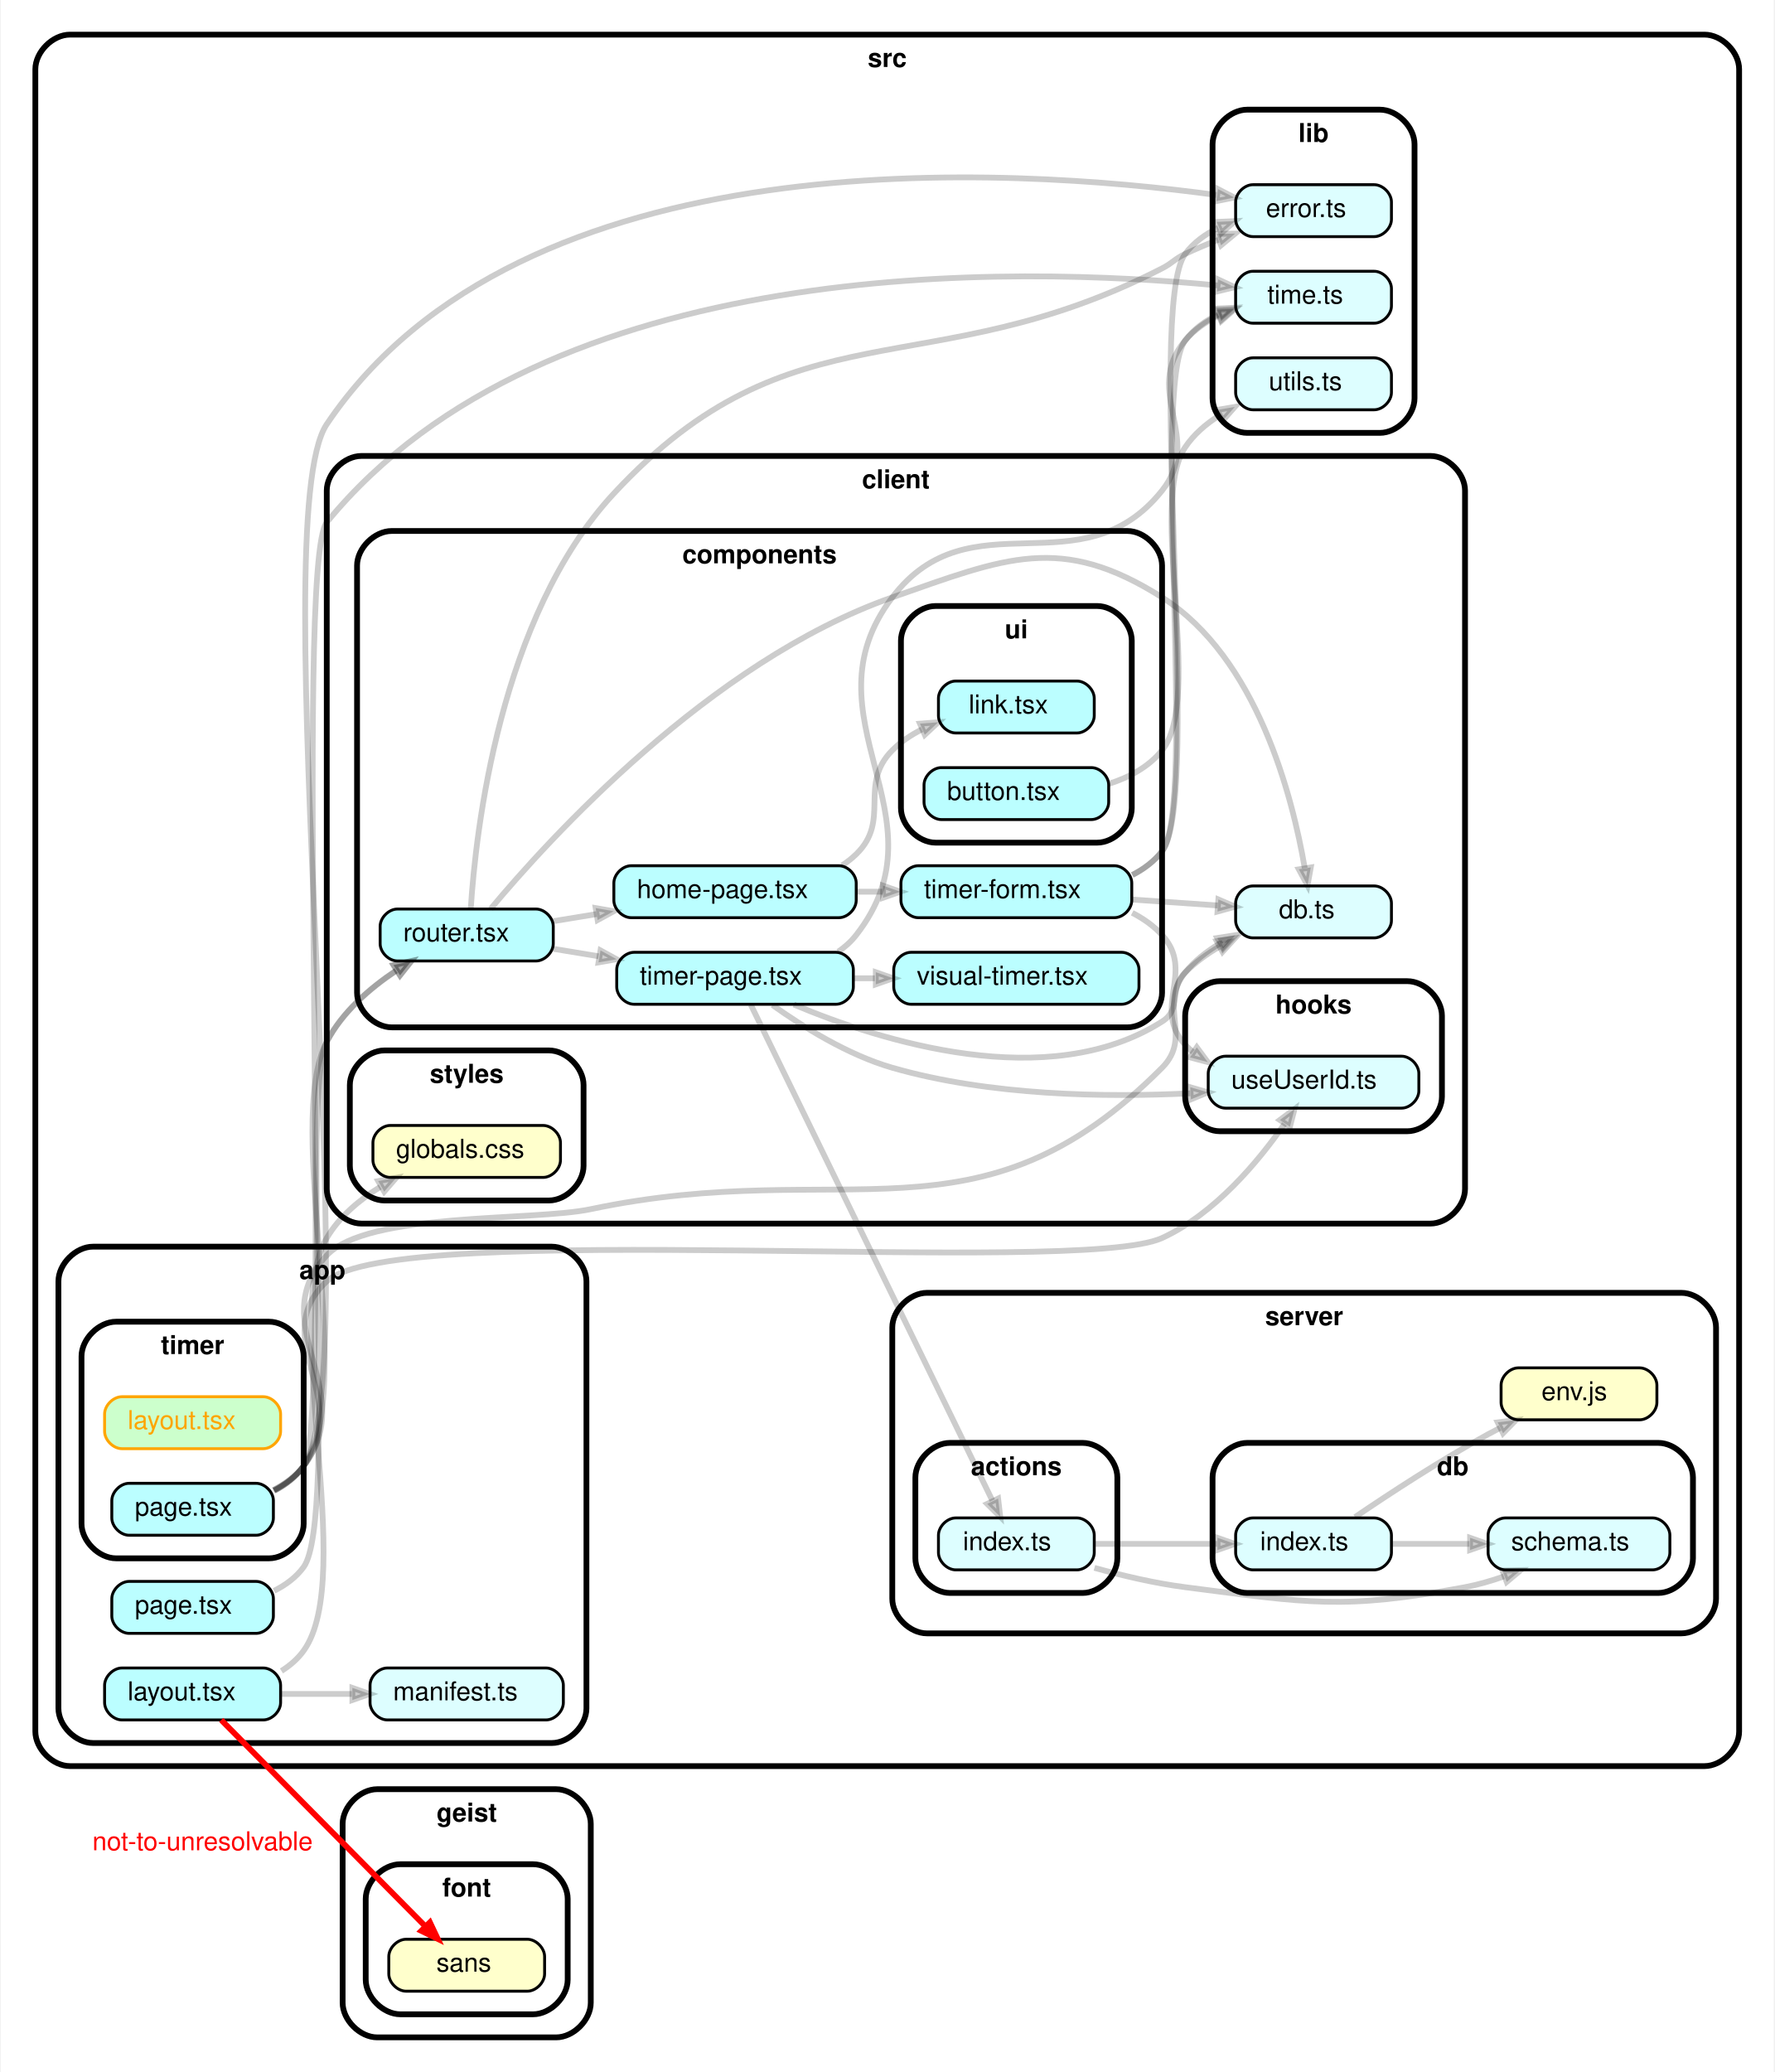
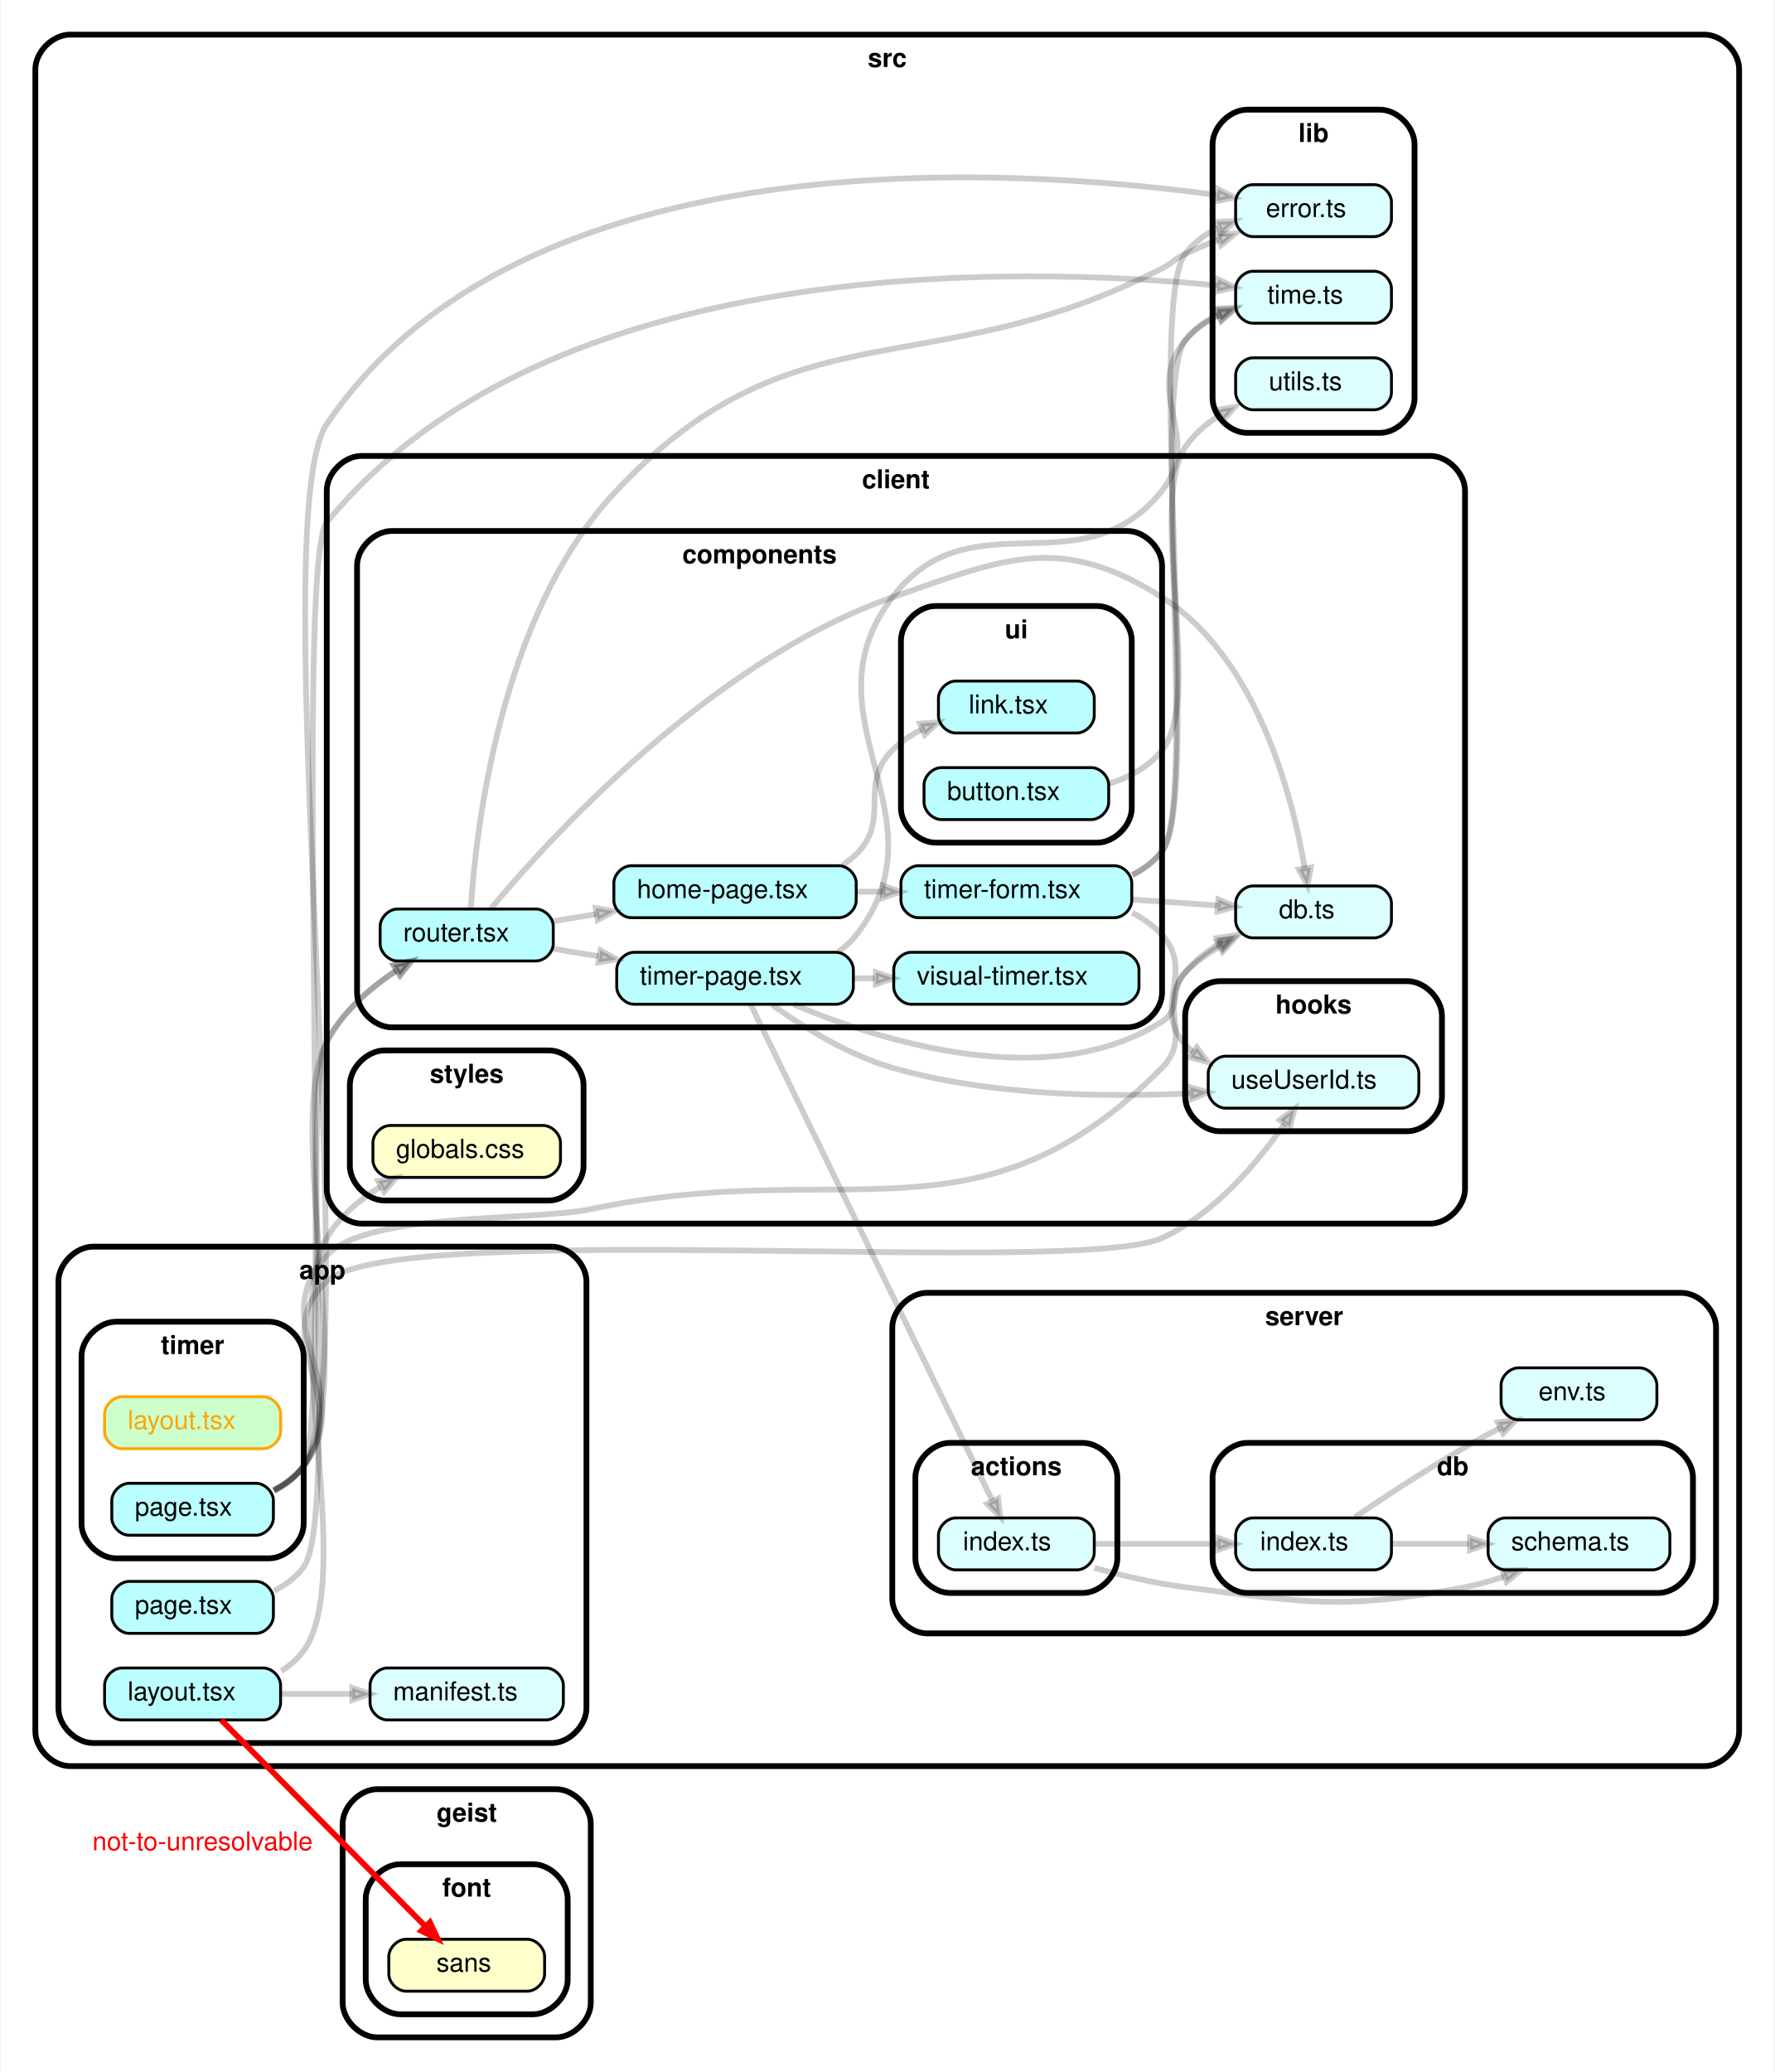
<svg xmlns="http://www.w3.org/2000/svg" xmlns:xlink="http://www.w3.org/1999/xlink" width="615pt" height="718pt" viewBox="0.00 0.00 614.50 718.00">
  <g id="graph0" class="graph" transform="scale(1 1) rotate(0) translate(4 714)">
    <polygon fill="white" stroke="transparent" points="-4,4 -4,-714 610.5,-714 610.5,4 -4,4" />
    <g id="clust1" class="cluster">
      <path fill="#ffffff" stroke="black" stroke-width="2" d="M126.5,-8C126.5,-8 188.5,-8 188.5,-8 194.5,-8 200.5,-14 200.5,-20 200.5,-20 200.5,-82 200.5,-82 200.5,-88 194.5,-94 188.5,-94 188.5,-94 126.5,-94 126.5,-94 120.5,-94 114.5,-88 114.5,-82 114.5,-82 114.5,-20 114.5,-20 114.5,-14 120.5,-8 126.5,-8" />
      <text text-anchor="middle" x="157.5" y="-82.8" font-family="Helvetica,sans-Serif" font-weight="bold" font-size="9.00">geist</text>
    </g>
    <g id="clust2" class="cluster">
      <path fill="#ffffff" stroke="black" stroke-width="2" d="M134.5,-16C134.5,-16 180.5,-16 180.5,-16 186.5,-16 192.5,-22 192.5,-28 192.5,-28 192.5,-56 192.5,-56 192.5,-62 186.5,-68 180.5,-68 180.5,-68 134.5,-68 134.5,-68 128.5,-68 122.5,-62 122.5,-56 122.5,-56 122.5,-28 122.5,-28 122.5,-22 128.5,-16 134.5,-16" />
      <text text-anchor="middle" x="157.5" y="-56.8" font-family="Helvetica,sans-Serif" font-weight="bold" font-size="9.00">font</text>
    </g>
    <g id="clust3" class="cluster">
      <path fill="#ffffff" stroke="black" stroke-width="2" d="M20,-102C20,-102 586.5,-102 586.5,-102 592.5,-102 598.5,-108 598.5,-114 598.5,-114 598.5,-690 598.5,-690 598.5,-696 592.5,-702 586.5,-702 586.5,-702 20,-702 20,-702 14,-702 8,-696 8,-690 8,-690 8,-114 8,-114 8,-108 14,-102 20,-102" />
      <text text-anchor="middle" x="303.25" y="-690.8" font-family="Helvetica,sans-Serif" font-weight="bold" font-size="9.00">src</text>
    </g>
    <g id="clust4" class="cluster">
      <path fill="#ffffff" stroke="black" stroke-width="2" d="M28,-110C28,-110 187,-110 187,-110 193,-110 199,-116 199,-122 199,-122 199,-270 199,-270 199,-276 193,-282 187,-282 187,-282 28,-282 28,-282 22,-282 16,-276 16,-270 16,-270 16,-122 16,-122 16,-116 22,-110 28,-110" />
      <text text-anchor="middle" x="107.5" y="-270.8" font-family="Helvetica,sans-Serif" font-weight="bold" font-size="9.00">app</text>
    </g>
    <g id="clust5" class="cluster">
      <path fill="#ffffff" stroke="black" stroke-width="2" d="M36,-174C36,-174 89,-174 89,-174 95,-174 101,-180 101,-186 101,-186 101,-244 101,-244 101,-250 95,-256 89,-256 89,-256 36,-256 36,-256 30,-256 24,-250 24,-244 24,-244 24,-186 24,-186 24,-180 30,-174 36,-174" />
      <text text-anchor="middle" x="62.5" y="-244.8" font-family="Helvetica,sans-Serif" font-weight="bold" font-size="9.00">timer</text>
    </g>
    <g id="clust6" class="cluster">
      <path fill="#ffffff" stroke="black" stroke-width="2" d="M121,-290C121,-290 491.5,-290 491.5,-290 497.5,-290 503.5,-296 503.5,-302 503.5,-302 503.5,-544 503.5,-544 503.5,-550 497.5,-556 491.5,-556 491.5,-556 121,-556 121,-556 115,-556 109,-550 109,-544 109,-544 109,-302 109,-302 109,-296 115,-290 121,-290" />
      <text text-anchor="middle" x="306.25" y="-544.8" font-family="Helvetica,sans-Serif" font-weight="bold" font-size="9.00">client</text>
    </g>
    <g id="clust7" class="cluster">
      <path fill="#ffffff" stroke="black" stroke-width="2" d="M131.5,-358C131.5,-358 386.5,-358 386.5,-358 392.5,-358 398.5,-364 398.5,-370 398.5,-370 398.5,-518 398.5,-518 398.5,-524 392.5,-530 386.5,-530 386.5,-530 131.5,-530 131.5,-530 125.5,-530 119.5,-524 119.5,-518 119.5,-518 119.5,-370 119.5,-370 119.5,-364 125.5,-358 131.5,-358" />
      <text text-anchor="middle" x="259" y="-518.8" font-family="Helvetica,sans-Serif" font-weight="bold" font-size="9.00">components</text>
    </g>
    <g id="clust8" class="cluster">
      <path fill="#ffffff" stroke="black" stroke-width="2" d="M320,-422C320,-422 376,-422 376,-422 382,-422 388,-428 388,-434 388,-434 388,-492 388,-492 388,-498 382,-504 376,-504 376,-504 320,-504 320,-504 314,-504 308,-498 308,-492 308,-492 308,-434 308,-434 308,-428 314,-422 320,-422" />
      <text text-anchor="middle" x="348" y="-492.8" font-family="Helvetica,sans-Serif" font-weight="bold" font-size="9.00">ui</text>
    </g>
    <g id="clust9" class="cluster">
      <path fill="#ffffff" stroke="black" stroke-width="2" d="M418.5,-322C418.5,-322 483.5,-322 483.5,-322 489.5,-322 495.5,-328 495.5,-334 495.5,-334 495.5,-362 495.5,-362 495.5,-368 489.5,-374 483.5,-374 483.5,-374 418.5,-374 418.5,-374 412.5,-374 406.5,-368 406.5,-362 406.5,-362 406.5,-334 406.5,-334 406.5,-328 412.5,-322 418.5,-322" />
      <text text-anchor="middle" x="451" y="-362.8" font-family="Helvetica,sans-Serif" font-weight="bold" font-size="9.00">hooks</text>
    </g>
    <g id="clust10" class="cluster">
      <path fill="#ffffff" stroke="black" stroke-width="2" d="M129,-298C129,-298 186,-298 186,-298 192,-298 198,-304 198,-310 198,-310 198,-338 198,-338 198,-344 192,-350 186,-350 186,-350 129,-350 129,-350 123,-350 117,-344 117,-338 117,-338 117,-310 117,-310 117,-304 123,-298 129,-298" />
      <text text-anchor="middle" x="157.5" y="-338.8" font-family="Helvetica,sans-Serif" font-weight="bold" font-size="9.00">styles</text>
    </g>
    <g id="clust11" class="cluster">
      <path fill="#ffffff" stroke="black" stroke-width="2" d="M428,-564C428,-564 474,-564 474,-564 480,-564 486,-570 486,-576 486,-576 486,-664 486,-664 486,-670 480,-676 474,-676 474,-676 428,-676 428,-676 422,-676 416,-670 416,-664 416,-664 416,-576 416,-576 416,-570 422,-564 428,-564" />
      <text text-anchor="middle" x="451" y="-664.8" font-family="Helvetica,sans-Serif" font-weight="bold" font-size="9.00">lib</text>
    </g>
    <g id="clust12" class="cluster">
      <path fill="#ffffff" stroke="black" stroke-width="2" d="M317,-148C317,-148 578.5,-148 578.5,-148 584.5,-148 590.5,-154 590.5,-160 590.5,-160 590.5,-254 590.5,-254 590.5,-260 584.5,-266 578.5,-266 578.5,-266 317,-266 317,-266 311,-266 305,-260 305,-254 305,-254 305,-160 305,-160 305,-154 311,-148 317,-148" />
      <text text-anchor="middle" x="447.75" y="-254.8" font-family="Helvetica,sans-Serif" font-weight="bold" font-size="9.00">server</text>
    </g>
    <g id="clust13" class="cluster">
      <path fill="#ffffff" stroke="black" stroke-width="2" d="M325,-162C325,-162 371,-162 371,-162 377,-162 383,-168 383,-174 383,-174 383,-202 383,-202 383,-208 377,-214 371,-214 371,-214 325,-214 325,-214 319,-214 313,-208 313,-202 313,-202 313,-174 313,-174 313,-168 319,-162 325,-162" />
      <text text-anchor="middle" x="348" y="-202.8" font-family="Helvetica,sans-Serif" font-weight="bold" font-size="9.00">actions</text>
    </g>
    <g id="clust14" class="cluster">
      <path fill="#ffffff" stroke="black" stroke-width="2" d="M428,-162C428,-162 570.5,-162 570.5,-162 576.5,-162 582.5,-168 582.5,-174 582.5,-174 582.5,-202 582.5,-202 582.5,-208 576.5,-214 570.5,-214 570.5,-214 428,-214 428,-214 422,-214 416,-208 416,-202 416,-202 416,-174 416,-174 416,-168 422,-162 428,-162" />
      <text text-anchor="middle" x="499.25" y="-202.8" font-family="Helvetica,sans-Serif" font-weight="bold" font-size="9.00">db</text>
    </g>
    <g id="node1" class="node">
      <g id="a_node1">
        <a xlink:title="sans">
          <path fill="#ffffcc" stroke="black" d="M178.5,-42C178.5,-42 136.5,-42 136.5,-42 133.5,-42 130.5,-39 130.5,-36 130.5,-36 130.5,-30 130.5,-30 130.5,-27 133.5,-24 136.5,-24 136.5,-24 178.5,-24 178.5,-24 181.5,-24 184.5,-27 184.5,-30 184.5,-30 184.5,-36 184.5,-36 184.5,-39 181.5,-42 178.5,-42" />
          <text text-anchor="start" x="147" y="-30.8" font-family="Helvetica,sans-Serif" font-size="9.00">sans</text>
        </a>
      </g>
    </g>
    <g id="node2" class="node">
      <g id="a_node2">
        <a xlink:href="src/app/layout.tsx" xlink:title="layout.tsx">
          <path fill="#bbfeff" stroke="black" d="M87,-136C87,-136 38,-136 38,-136 35,-136 32,-133 32,-130 32,-130 32,-124 32,-124 32,-121 35,-118 38,-118 38,-118 87,-118 87,-118 90,-118 93,-121 93,-124 93,-124 93,-130 93,-130 93,-133 90,-136 87,-136" />
          <text text-anchor="start" x="40" y="-124.8" font-family="Helvetica,sans-Serif" font-size="9.00">layout.tsx</text>
        </a>
      </g>
    </g>
    <g id="edge3" class="edge">
      <g id="a_edge3">
        <a xlink:title="not-to-unresolvable">
          <path fill="none" stroke="red" stroke-width="2" d="M72.42,-117.99C88.76,-101.47 123.61,-66.24 142.92,-46.73" />
          <polygon fill="red" stroke="red" stroke-width="2" points="144.75,-47.87 147.47,-42.12 141.76,-44.91 144.75,-47.87" />
        </a>
      </g>
      <text text-anchor="middle" x="65.96" y="-72.84" font-family="Helvetica,sans-Serif" font-size="9.00" fill="red">not-to-unresolvable</text>
    </g>
    <g id="node3" class="node">
      <g id="a_node3">
        <a xlink:href="src/app/manifest.ts" xlink:title="manifest.ts">
          <path fill="#ddfeff" stroke="black" d="M185,-136C185,-136 130,-136 130,-136 127,-136 124,-133 124,-130 124,-130 124,-124 124,-124 124,-121 127,-118 130,-118 130,-118 185,-118 185,-118 188,-118 191,-121 191,-124 191,-124 191,-130 191,-130 191,-133 188,-136 185,-136" />
          <text text-anchor="start" x="132" y="-124.8" font-family="Helvetica,sans-Serif" font-size="9.00">manifest.ts</text>
        </a>
      </g>
    </g>
    <g id="edge1" class="edge">
      <path fill="none" stroke="#000000" stroke-width="2" stroke-opacity="0.2" d="M93.18,-127C100.98,-127 109.5,-127 117.69,-127" />
      <polygon fill="#000000" fill-opacity="0.2" stroke="#000000" stroke-width="2" stroke-opacity="0.2" points="117.88,-129.1 123.88,-127 117.88,-124.9 117.88,-129.1" />
    </g>
    <g id="node4" class="node">
      <g id="a_node4">
        <a xlink:href="src/client/styles/globals.css" xlink:title="globals.css">
          <path fill="#ffffcc" stroke="black" d="M184,-324C184,-324 131,-324 131,-324 128,-324 125,-321 125,-318 125,-318 125,-312 125,-312 125,-309 128,-306 131,-306 131,-306 184,-306 184,-306 187,-306 190,-309 190,-312 190,-312 190,-318 190,-318 190,-321 187,-324 184,-324" />
          <text text-anchor="start" x="133" y="-312.8" font-family="Helvetica,sans-Serif" font-size="9.00">globals.css</text>
        </a>
      </g>
    </g>
    <g id="edge2" class="edge">
      <path fill="none" stroke="#000000" stroke-width="2" stroke-opacity="0.2" d="M93.29,-134.98C96.28,-136.85 98.95,-139.15 101,-142 119.57,-167.85 92.86,-257.57 109,-285 113.33,-292.37 120.27,-298.21 127.52,-302.7" />
      <polygon fill="#000000" fill-opacity="0.2" stroke="#000000" stroke-width="2" stroke-opacity="0.2" points="126.83,-304.73 133.08,-305.88 128.91,-301.08 126.83,-304.73" />
    </g>
    <g id="node5" class="node">
      <g id="a_node5">
        <a xlink:href="src/app/page.tsx" xlink:title="page.tsx">
          <path fill="#bbfeff" stroke="black" d="M84.5,-166C84.5,-166 40.5,-166 40.5,-166 37.5,-166 34.5,-163 34.5,-160 34.5,-160 34.5,-154 34.5,-154 34.5,-151 37.5,-148 40.5,-148 40.5,-148 84.5,-148 84.5,-148 87.5,-148 90.5,-151 90.5,-154 90.5,-154 90.5,-160 90.5,-160 90.5,-163 87.5,-166 84.5,-166" />
          <text text-anchor="start" x="42.5" y="-154.8" font-family="Helvetica,sans-Serif" font-size="9.00">page.tsx</text>
        </a>
      </g>
    </g>
    <g id="node6" class="node">
      <g id="a_node6">
        <a xlink:href="src/client/components/router.tsx" xlink:title="router.tsx">
          <path fill="#bbfeff" stroke="black" d="M181.5,-399C181.5,-399 133.5,-399 133.5,-399 130.5,-399 127.5,-396 127.5,-393 127.5,-393 127.5,-387 127.5,-387 127.5,-384 130.5,-381 133.5,-381 133.5,-381 181.5,-381 181.5,-381 184.5,-381 187.5,-384 187.5,-387 187.5,-387 187.5,-393 187.5,-393 187.5,-396 184.5,-399 181.5,-399" />
          <text text-anchor="start" x="135.5" y="-387.8" font-family="Helvetica,sans-Serif" font-size="9.00">router.tsx</text>
        </a>
      </g>
    </g>
    <g id="edge4" class="edge">
      <path fill="none" stroke="#000000" stroke-width="2" stroke-opacity="0.2" d="M90.73,-162.74C94.73,-164.73 98.38,-167.4 101,-171 112.9,-187.37 99.72,-335.01 109,-353 114.29,-363.25 123.84,-371.54 133,-377.65" />
      <polygon fill="#000000" fill-opacity="0.2" stroke="#000000" stroke-width="2" stroke-opacity="0.2" points="132.12,-379.58 138.32,-381 134.36,-376.02 132.12,-379.58" />
    </g>
    <g id="node9" class="node">
      <g id="a_node9">
        <a xlink:href="src/client/db.ts" xlink:title="db.ts">
          <path fill="#ddfeff" stroke="black" d="M472,-407C472,-407 430,-407 430,-407 427,-407 424,-404 424,-401 424,-401 424,-395 424,-395 424,-392 427,-389 430,-389 430,-389 472,-389 472,-389 475,-389 478,-392 478,-395 478,-395 478,-401 478,-401 478,-404 475,-407 472,-407" />
          <text text-anchor="start" x="439" y="-395.8" font-family="Helvetica,sans-Serif" font-size="9.00">db.ts</text>
        </a>
      </g>
    </g>
    <g id="edge14" class="edge">
      <path fill="none" stroke="#000000" stroke-width="2" stroke-opacity="0.2" d="M165.84,-399.11C185.42,-422.58 241.72,-484.83 305,-507 344.22,-520.74 363.4,-529.24 398.5,-507 431.45,-486.13 443.72,-437.89 447.95,-413.18" />
      <polygon fill="#000000" fill-opacity="0.2" stroke="#000000" stroke-width="2" stroke-opacity="0.2" points="450.04,-413.41 448.91,-407.16 445.9,-412.76 450.04,-413.41" />
    </g>
    <g id="node11" class="node">
      <g id="a_node11">
        <a xlink:href="src/lib/error.ts" xlink:title="error.ts">
          <path fill="#ddfeff" stroke="black" d="M472,-650C472,-650 430,-650 430,-650 427,-650 424,-647 424,-644 424,-644 424,-638 424,-638 424,-635 427,-632 430,-632 430,-632 472,-632 472,-632 475,-632 478,-635 478,-638 478,-638 478,-644 478,-644 478,-647 475,-650 472,-650" />
          <text text-anchor="start" x="434.5" y="-638.8" font-family="Helvetica,sans-Serif" font-size="9.00">error.ts</text>
        </a>
      </g>
    </g>
    <g id="edge15" class="edge">
      <path fill="none" stroke="#000000" stroke-width="2" stroke-opacity="0.2" d="M158.92,-399.25C160.58,-425.31 168.75,-500.21 208.5,-543 270.63,-609.88 317.28,-579.33 398.5,-621 402.23,-622.91 402.72,-624.19 406.5,-626 410.18,-627.76 414.12,-629.41 418.08,-630.93" />
      <polygon fill="#000000" fill-opacity="0.2" stroke="#000000" stroke-width="2" stroke-opacity="0.2" points="417.5,-632.95 423.85,-633.06 418.95,-629.01 417.5,-632.95" />
    </g>
    <g id="node13" class="node">
      <g id="a_node13">
        <a xlink:href="src/client/components/home-page.tsx" xlink:title="home-page.tsx">
          <path fill="#bbfeff" stroke="black" d="M286.5,-414C286.5,-414 214.5,-414 214.5,-414 211.5,-414 208.5,-411 208.5,-408 208.5,-408 208.5,-402 208.5,-402 208.5,-399 211.5,-396 214.5,-396 214.5,-396 286.5,-396 286.5,-396 289.5,-396 292.5,-399 292.5,-402 292.5,-402 292.5,-408 292.5,-408 292.5,-411 289.5,-414 286.5,-414" />
          <text text-anchor="start" x="216.5" y="-402.8" font-family="Helvetica,sans-Serif" font-size="9.00">home-page.tsx</text>
        </a>
      </g>
    </g>
    <g id="edge12" class="edge">
      <path fill="none" stroke="#000000" stroke-width="2" stroke-opacity="0.2" d="M187.54,-394.79C192.33,-395.58 197.39,-396.41 202.49,-397.25" />
      <polygon fill="#000000" fill-opacity="0.2" stroke="#000000" stroke-width="2" stroke-opacity="0.2" points="202.2,-399.33 208.46,-398.24 202.88,-395.19 202.2,-399.33" />
    </g>
    <g id="node16" class="node">
      <g id="a_node16">
        <a xlink:href="src/client/components/timer-page.tsx" xlink:title="timer-page.tsx">
          <path fill="#bbfeff" stroke="black" d="M285.5,-384C285.5,-384 215.5,-384 215.5,-384 212.5,-384 209.5,-381 209.5,-378 209.5,-378 209.5,-372 209.5,-372 209.5,-369 212.5,-366 215.5,-366 215.5,-366 285.5,-366 285.5,-366 288.5,-366 291.5,-369 291.5,-372 291.5,-372 291.5,-378 291.5,-378 291.5,-381 288.5,-384 285.5,-384" />
          <text text-anchor="start" x="217.5" y="-372.8" font-family="Helvetica,sans-Serif" font-size="9.00">timer-page.tsx</text>
        </a>
      </g>
    </g>
    <g id="edge13" class="edge">
      <path fill="none" stroke="#000000" stroke-width="2" stroke-opacity="0.2" d="M187.54,-385.21C192.55,-384.39 197.87,-383.51 203.2,-382.63" />
      <polygon fill="#000000" fill-opacity="0.2" stroke="#000000" stroke-width="2" stroke-opacity="0.2" points="203.87,-384.65 209.45,-381.6 203.19,-380.51 203.87,-384.65" />
    </g>
    <g id="node7" class="node">
      <g id="a_node7">
        <a xlink:href="src/app/timer/layout.tsx" xlink:title="no-orphans">
          <path fill="#ccffcc" stroke="orange" d="M87,-230C87,-230 38,-230 38,-230 35,-230 32,-227 32,-224 32,-224 32,-218 32,-218 32,-215 35,-212 38,-212 38,-212 87,-212 87,-212 90,-212 93,-215 93,-218 93,-218 93,-224 93,-224 93,-227 90,-230 87,-230" />
          <text text-anchor="start" x="40" y="-218.8" font-family="Helvetica,sans-Serif" font-size="9.00" fill="orange">layout.tsx</text>
        </a>
      </g>
    </g>
    <g id="node8" class="node">
      <g id="a_node8">
        <a xlink:href="src/app/timer/page.tsx" xlink:title="page.tsx">
          <path fill="#bbfeff" stroke="black" d="M84.5,-200C84.5,-200 40.5,-200 40.5,-200 37.5,-200 34.5,-197 34.5,-194 34.5,-194 34.5,-188 34.5,-188 34.5,-185 37.5,-182 40.5,-182 40.5,-182 84.5,-182 84.5,-182 87.5,-182 90.5,-185 90.5,-188 90.5,-188 90.5,-194 90.5,-194 90.5,-197 87.5,-200 84.5,-200" />
          <text text-anchor="start" x="42.5" y="-188.8" font-family="Helvetica,sans-Serif" font-size="9.00">page.tsx</text>
        </a>
      </g>
    </g>
    <g id="edge5" class="edge">
      <path fill="none" stroke="#000000" stroke-width="2" stroke-opacity="0.2" d="M90.73,-197.5C94.73,-199.59 98.38,-202.35 101,-206 120.07,-232.58 93.84,-324.01 109,-353 114.34,-363.22 123.91,-371.51 133.06,-377.62" />
      <polygon fill="#000000" fill-opacity="0.2" stroke="#000000" stroke-width="2" stroke-opacity="0.2" points="132.17,-379.55 138.36,-380.97 134.41,-375.99 132.17,-379.55" />
    </g>
    <g id="edge6" class="edge">
      <path fill="none" stroke="#000000" stroke-width="2" stroke-opacity="0.2" d="M90.56,-197.63C94.58,-199.7 98.29,-202.43 101,-206 120.75,-231.99 86.67,-255.19 109,-279 123.12,-294.06 180.3,-290.74 200.5,-295 289.2,-313.71 334.55,-279.74 398.5,-344 409.15,-354.7 397.02,-365.26 406.5,-377 409.76,-381.03 413.98,-384.34 418.51,-387.04" />
      <polygon fill="#000000" fill-opacity="0.2" stroke="#000000" stroke-width="2" stroke-opacity="0.2" points="417.64,-388.96 423.92,-389.94 419.62,-385.26 417.64,-388.96" />
    </g>
    <g id="node10" class="node">
      <g id="a_node10">
        <a xlink:href="src/client/hooks/useUserId.ts" xlink:title="useUserId.ts">
          <path fill="#ddfeff" stroke="black" d="M481.5,-348C481.5,-348 420.5,-348 420.5,-348 417.5,-348 414.5,-345 414.5,-342 414.5,-342 414.5,-336 414.5,-336 414.5,-333 417.5,-330 420.5,-330 420.5,-330 481.5,-330 481.5,-330 484.5,-330 487.5,-333 487.5,-336 487.5,-336 487.5,-342 487.5,-342 487.5,-345 484.5,-348 481.5,-348" />
          <text text-anchor="start" x="422.5" y="-336.8" font-family="Helvetica,sans-Serif" font-size="9.00">useUserId.ts</text>
        </a>
      </g>
    </g>
    <g id="edge7" class="edge">
      <path fill="none" stroke="#000000" stroke-width="2" stroke-opacity="0.2" d="M90.51,-197.66C94.54,-199.73 98.26,-202.45 101,-206 118.51,-228.69 88.01,-250.48 109,-270 132.59,-291.93 369.23,-271.56 398.5,-285 416.84,-293.42 431.92,-311.58 440.93,-324.52" />
      <polygon fill="#000000" fill-opacity="0.2" stroke="#000000" stroke-width="2" stroke-opacity="0.2" points="439.32,-325.89 444.41,-329.7 442.81,-323.54 439.32,-325.89" />
    </g>
    <g id="edge8" class="edge">
      <path fill="none" stroke="#000000" stroke-width="2" stroke-opacity="0.2" d="M90.83,-197.43C94.82,-199.53 98.44,-202.31 101,-206 123.86,-238.97 86.59,-533.72 109,-567 176.49,-667.24 345.85,-656.2 417.34,-646.43" />
      <polygon fill="#000000" fill-opacity="0.2" stroke="#000000" stroke-width="2" stroke-opacity="0.2" points="417.9,-648.47 423.54,-645.55 417.31,-644.31 417.9,-648.47" />
    </g>
    <g id="node12" class="node">
      <g id="a_node12">
        <a xlink:href="src/lib/time.ts" xlink:title="time.ts">
          <path fill="#ddfeff" stroke="black" d="M472,-620C472,-620 430,-620 430,-620 427,-620 424,-617 424,-614 424,-614 424,-608 424,-608 424,-605 427,-602 430,-602 430,-602 472,-602 472,-602 475,-602 478,-605 478,-608 478,-608 478,-614 478,-614 478,-617 475,-620 472,-620" />
          <text text-anchor="start" x="435" y="-608.8" font-family="Helvetica,sans-Serif" font-size="9.00">time.ts</text>
        </a>
      </g>
    </g>
    <g id="edge9" class="edge">
      <path fill="none" stroke="#000000" stroke-width="2" stroke-opacity="0.2" d="M90.82,-197.44C94.81,-199.53 98.44,-202.31 101,-206 111.37,-220.92 97.5,-518.93 109,-533 185.29,-626.35 348.3,-621.83 417.67,-615.09" />
      <polygon fill="#000000" fill-opacity="0.2" stroke="#000000" stroke-width="2" stroke-opacity="0.2" points="417.94,-617.17 423.69,-614.48 417.51,-612.99 417.94,-617.17" />
    </g>
    <g id="node14" class="node">
      <g id="a_node14">
        <a xlink:href="src/client/components/timer-form.tsx" xlink:title="timer-form.tsx">
          <path fill="#bbfeff" stroke="black" d="M382,-414C382,-414 314,-414 314,-414 311,-414 308,-411 308,-408 308,-408 308,-402 308,-402 308,-399 311,-396 314,-396 314,-396 382,-396 382,-396 385,-396 388,-399 388,-402 388,-402 388,-408 388,-408 388,-411 385,-414 382,-414" />
          <text text-anchor="start" x="316" y="-402.8" font-family="Helvetica,sans-Serif" font-size="9.00">timer-form.tsx</text>
        </a>
      </g>
    </g>
    <g id="edge10" class="edge">
      <path fill="none" stroke="#000000" stroke-width="2" stroke-opacity="0.2" d="M292.55,-405C295.56,-405 298.59,-405 301.62,-405" />
      <polygon fill="#000000" fill-opacity="0.2" stroke="#000000" stroke-width="2" stroke-opacity="0.2" points="301.79,-407.1 307.79,-405 301.79,-402.9 301.79,-407.1" />
    </g>
    <g id="node15" class="node">
      <g id="a_node15">
        <a xlink:href="src/client/components/ui/link.tsx" xlink:title="link.tsx">
          <path fill="#bbfeff" stroke="black" d="M369,-478C369,-478 327,-478 327,-478 324,-478 321,-475 321,-472 321,-472 321,-466 321,-466 321,-463 324,-460 327,-460 327,-460 369,-460 369,-460 372,-460 375,-463 375,-466 375,-466 375,-472 375,-472 375,-475 372,-478 369,-478" />
          <text text-anchor="start" x="331.5" y="-466.8" font-family="Helvetica,sans-Serif" font-size="9.00">link.tsx</text>
        </a>
      </g>
    </g>
    <g id="edge11" class="edge">
      <path fill="none" stroke="#000000" stroke-width="2" stroke-opacity="0.2" d="M287.57,-414.1C289.34,-415.25 291,-416.54 292.5,-418 304.64,-429.81 293.08,-441.97 305,-454 307.93,-456.96 311.48,-459.33 315.26,-461.24" />
      <polygon fill="#000000" fill-opacity="0.2" stroke="#000000" stroke-width="2" stroke-opacity="0.2" points="314.59,-463.24 320.92,-463.72 316.27,-459.39 314.59,-463.24" />
    </g>
    <g id="edge16" class="edge">
      <path fill="none" stroke="#000000" stroke-width="2" stroke-opacity="0.2" d="M388.05,-402.29C397.89,-401.61 408.33,-400.89 417.79,-400.23" />
      <polygon fill="#000000" fill-opacity="0.2" stroke="#000000" stroke-width="2" stroke-opacity="0.2" points="418.01,-402.32 423.85,-399.81 417.72,-398.13 418.01,-402.32" />
    </g>
    <g id="edge17" class="edge">
      <path fill="none" stroke="#000000" stroke-width="2" stroke-opacity="0.2" d="M388.16,-397.68C392.03,-395.69 395.59,-393.18 398.5,-390 410.16,-377.28 394.81,-364.7 406.5,-352 407.34,-351.09 408.24,-350.24 409.19,-349.44" />
      <polygon fill="#000000" fill-opacity="0.2" stroke="#000000" stroke-width="2" stroke-opacity="0.2" points="410.54,-351.07 414.33,-345.96 408.18,-347.59 410.54,-351.07" />
    </g>
    <g id="edge18" class="edge">
      <path fill="none" stroke="#000000" stroke-width="2" stroke-opacity="0.2" d="M388.21,-410.79C392.17,-412.82 395.74,-415.49 398.5,-419 412.74,-437.09 392.78,-607.52 406.5,-626 409.45,-629.97 413.51,-632.89 417.98,-635.05" />
      <polygon fill="#000000" fill-opacity="0.2" stroke="#000000" stroke-width="2" stroke-opacity="0.2" points="417.45,-637.1 423.8,-637.39 419.02,-633.21 417.45,-637.1" />
    </g>
    <g id="edge19" class="edge">
      <path fill="none" stroke="#000000" stroke-width="2" stroke-opacity="0.2" d="M388.18,-410.81C392.15,-412.83 395.73,-415.5 398.5,-419 410.73,-434.43 394.71,-580.23 406.5,-596 409.46,-599.96 413.53,-602.88 418,-605.03" />
      <polygon fill="#000000" fill-opacity="0.2" stroke="#000000" stroke-width="2" stroke-opacity="0.2" points="417.47,-607.09 423.82,-607.37 419.04,-603.19 417.47,-607.09" />
    </g>
    <g id="edge21" class="edge">
      <path fill="none" stroke="#000000" stroke-width="2" stroke-opacity="0.2" d="M270.87,-365.9C300.78,-353.32 358.86,-334.85 398.5,-360 405.55,-364.47 400.62,-371.07 406.5,-377 409.9,-380.44 413.98,-383.39 418.25,-385.9" />
      <polygon fill="#000000" fill-opacity="0.2" stroke="#000000" stroke-width="2" stroke-opacity="0.2" points="417.46,-387.86 423.74,-388.86 419.45,-384.16 417.46,-387.86" />
    </g>
    <g id="edge22" class="edge">
      <path fill="none" stroke="#000000" stroke-width="2" stroke-opacity="0.2" d="M263.46,-365.74C273.82,-358.33 289.52,-348.45 305,-344 338.79,-334.29 378.83,-333.68 408.27,-335.14" />
      <polygon fill="#000000" fill-opacity="0.2" stroke="#000000" stroke-width="2" stroke-opacity="0.2" points="408.28,-337.24 414.39,-335.48 408.51,-333.05 408.28,-337.24" />
    </g>
    <g id="edge23" class="edge">
      <path fill="none" stroke="#000000" stroke-width="2" stroke-opacity="0.2" d="M286.2,-384.17C288.58,-385.8 290.73,-387.73 292.5,-390 324.7,-431.21 273.34,-465.37 305,-507 332.05,-542.57 370.63,-509.06 398.5,-544 413.08,-562.28 391.51,-578.05 406.5,-596 409.6,-599.71 413.66,-602.5 418.05,-604.6" />
      <polygon fill="#000000" fill-opacity="0.2" stroke="#000000" stroke-width="2" stroke-opacity="0.2" points="417.4,-606.61 423.75,-606.92 418.98,-602.72 417.4,-606.61" />
    </g>
    <g id="node17" class="node">
      <g id="a_node17">
        <a xlink:href="src/client/components/visual-timer.tsx" xlink:title="visual-timer.tsx">
          <path fill="#bbfeff" stroke="black" d="M384.5,-384C384.5,-384 311.5,-384 311.5,-384 308.5,-384 305.5,-381 305.5,-378 305.5,-378 305.5,-372 305.5,-372 305.5,-369 308.5,-366 311.5,-366 311.5,-366 384.5,-366 384.5,-366 387.5,-366 390.5,-369 390.5,-372 390.5,-372 390.5,-378 390.5,-378 390.5,-381 387.5,-384 384.5,-384" />
          <text text-anchor="start" x="313.5" y="-372.8" font-family="Helvetica,sans-Serif" font-size="9.00">visual-timer.tsx</text>
        </a>
      </g>
    </g>
    <g id="edge20" class="edge">
      <path fill="none" stroke="#000000" stroke-width="2" stroke-opacity="0.2" d="M291.72,-375C294.11,-375 296.52,-375 298.93,-375" />
      <polygon fill="#000000" fill-opacity="0.2" stroke="#000000" stroke-width="2" stroke-opacity="0.2" points="299.29,-377.1 305.29,-375 299.29,-372.9 299.29,-377.1" />
    </g>
    <g id="node18" class="node">
      <g id="a_node18">
        <a xlink:href="src/server/actions/index.ts" xlink:title="index.ts">
          <path fill="#ddfeff" stroke="black" d="M369,-188C369,-188 327,-188 327,-188 324,-188 321,-185 321,-182 321,-182 321,-176 321,-176 321,-173 324,-170 327,-170 327,-170 369,-170 369,-170 372,-170 375,-173 375,-176 375,-176 375,-182 375,-182 375,-185 372,-188 369,-188" />
          <text text-anchor="start" x="329.5" y="-176.8" font-family="Helvetica,sans-Serif" font-size="9.00">index.ts</text>
        </a>
      </g>
    </g>
    <g id="edge24" class="edge">
      <path fill="none" stroke="#000000" stroke-width="2" stroke-opacity="0.2" d="M255.98,-365.81C271.17,-334.63 320.84,-232.69 339.67,-194.04" />
      <polygon fill="#000000" fill-opacity="0.2" stroke="#000000" stroke-width="2" stroke-opacity="0.2" points="341.68,-194.71 342.42,-188.4 337.9,-192.87 341.68,-194.71" />
    </g>
    <g id="node21" class="node">
      <g id="a_node21">
        <a xlink:href="src/server/db/schema.ts" xlink:title="schema.ts">
          <path fill="#ddfeff" stroke="black" d="M568.5,-188C568.5,-188 517.5,-188 517.5,-188 514.5,-188 511.5,-185 511.5,-182 511.5,-182 511.5,-176 511.5,-176 511.5,-173 514.5,-170 517.5,-170 517.5,-170 568.5,-170 568.5,-170 571.5,-170 574.5,-173 574.5,-176 574.5,-176 574.5,-182 574.5,-182 574.5,-185 571.5,-188 568.5,-188" />
          <text text-anchor="start" x="519.5" y="-176.8" font-family="Helvetica,sans-Serif" font-size="9.00">schema.ts</text>
        </a>
      </g>
    </g>
    <g id="edge26" class="edge">
      <path fill="none" stroke="#000000" stroke-width="2" stroke-opacity="0.2" d="M375.06,-170.7C384.81,-167.99 396.06,-165.34 406.5,-164 449.26,-158.51 461.13,-156.04 503.5,-164 507.96,-164.84 512.57,-166.18 516.97,-167.72" />
      <polygon fill="#000000" fill-opacity="0.2" stroke="#000000" stroke-width="2" stroke-opacity="0.2" points="516.47,-169.78 522.83,-169.92 517.95,-165.84 516.47,-169.78" />
    </g>
    <g id="node22" class="node">
      <g id="a_node22">
        <a xlink:href="src/server/db/index.ts" xlink:title="index.ts">
          <path fill="#ddfeff" stroke="black" d="M472,-188C472,-188 430,-188 430,-188 427,-188 424,-185 424,-182 424,-182 424,-176 424,-176 424,-173 427,-170 430,-170 430,-170 472,-170 472,-170 475,-170 478,-173 478,-176 478,-176 478,-182 478,-182 478,-185 475,-188 472,-188" />
          <text text-anchor="start" x="432.5" y="-176.8" font-family="Helvetica,sans-Serif" font-size="9.00">index.ts</text>
        </a>
      </g>
    </g>
    <g id="edge27" class="edge">
      <path fill="none" stroke="#000000" stroke-width="2" stroke-opacity="0.2" d="M375.01,-179C387.99,-179 403.81,-179 417.57,-179" />
      <polygon fill="#000000" fill-opacity="0.2" stroke="#000000" stroke-width="2" stroke-opacity="0.2" points="417.73,-181.1 423.73,-179 417.73,-176.9 417.73,-181.1" />
    </g>
    <g id="node19" class="node">
      <g id="a_node19">
        <a xlink:href="src/client/components/ui/button.tsx" xlink:title="button.tsx">
          <path fill="#bbfeff" stroke="black" d="M374,-448C374,-448 322,-448 322,-448 319,-448 316,-445 316,-442 316,-442 316,-436 316,-436 316,-433 319,-430 322,-430 322,-430 374,-430 374,-430 377,-430 380,-433 380,-436 380,-436 380,-442 380,-442 380,-445 377,-448 374,-448" />
          <text text-anchor="start" x="324" y="-436.8" font-family="Helvetica,sans-Serif" font-size="9.00">button.tsx</text>
        </a>
      </g>
    </g>
    <g id="node20" class="node">
      <g id="a_node20">
        <a xlink:href="src/lib/utils.ts" xlink:title="utils.ts">
          <path fill="#ddfeff" stroke="black" d="M472,-590C472,-590 430,-590 430,-590 427,-590 424,-587 424,-584 424,-584 424,-578 424,-578 424,-575 427,-572 430,-572 430,-572 472,-572 472,-572 475,-572 478,-575 478,-578 478,-578 478,-584 478,-584 478,-587 475,-590 472,-590" />
          <text text-anchor="start" x="435.5" y="-578.8" font-family="Helvetica,sans-Serif" font-size="9.00">utils.ts</text>
        </a>
      </g>
    </g>
    <g id="edge25" class="edge">
      <path fill="none" stroke="#000000" stroke-width="2" stroke-opacity="0.2" d="M380.13,-442.41C387.16,-444.65 393.89,-448.26 398.5,-454 413.15,-472.25 393.49,-539.55 406.5,-559 409.48,-563.45 413.64,-567.04 418.21,-569.93" />
      <polygon fill="#000000" fill-opacity="0.2" stroke="#000000" stroke-width="2" stroke-opacity="0.2" points="417.47,-571.92 423.73,-573.01 419.52,-568.26 417.47,-571.92" />
    </g>
    <g id="edge28" class="edge">
      <path fill="none" stroke="#000000" stroke-width="2" stroke-opacity="0.2" d="M478.03,-179C486.47,-179 495.99,-179 505.07,-179" />
      <polygon fill="#000000" fill-opacity="0.2" stroke="#000000" stroke-width="2" stroke-opacity="0.2" points="505.26,-181.1 511.26,-179 505.26,-176.9 505.26,-181.1" />
    </g>
    <g id="node23" class="node">
      <g id="a_node23">
-         <a xlink:href="src/server/env.js" xlink:title="env.js">
-           <path fill="#ffffcc" stroke="black" d="M564,-240C564,-240 522,-240 522,-240 519,-240 516,-237 516,-234 516,-234 516,-228 516,-228 516,-225 519,-222 522,-222 522,-222 564,-222 564,-222 567,-222 570,-225 570,-228 570,-228 570,-234 570,-234 570,-237 567,-240 564,-240" />
-           <text text-anchor="start" x="530" y="-228.8" font-family="Helvetica,sans-Serif" font-size="9.00">env.js</text>
+         <a xlink:href="src/server/env.ts" xlink:title="env.ts">
+           <path fill="#ddfeff" stroke="black" d="M564,-240C564,-240 522,-240 522,-240 519,-240 516,-237 516,-234 516,-234 516,-228 516,-228 516,-225 519,-222 522,-222 522,-222 564,-222 564,-222 567,-222 570,-225 570,-228 570,-228 570,-234 570,-234 570,-237 567,-240 564,-240" />
+           <text text-anchor="start" x="529" y="-228.8" font-family="Helvetica,sans-Serif" font-size="9.00">env.ts</text>
        </a>
      </g>
    </g>
    <g id="edge29" class="edge">
      <path fill="none" stroke="#000000" stroke-width="2" stroke-opacity="0.2" d="M465.38,-188.3C477.24,-196.36 495.14,-208.08 511.5,-217 512.84,-217.73 514.23,-218.46 515.64,-219.18" />
      <polygon fill="#000000" fill-opacity="0.2" stroke="#000000" stroke-width="2" stroke-opacity="0.2" points="514.83,-221.12 521.14,-221.89 516.68,-217.35 514.83,-221.12" />
    </g>
  </g>
</svg>
